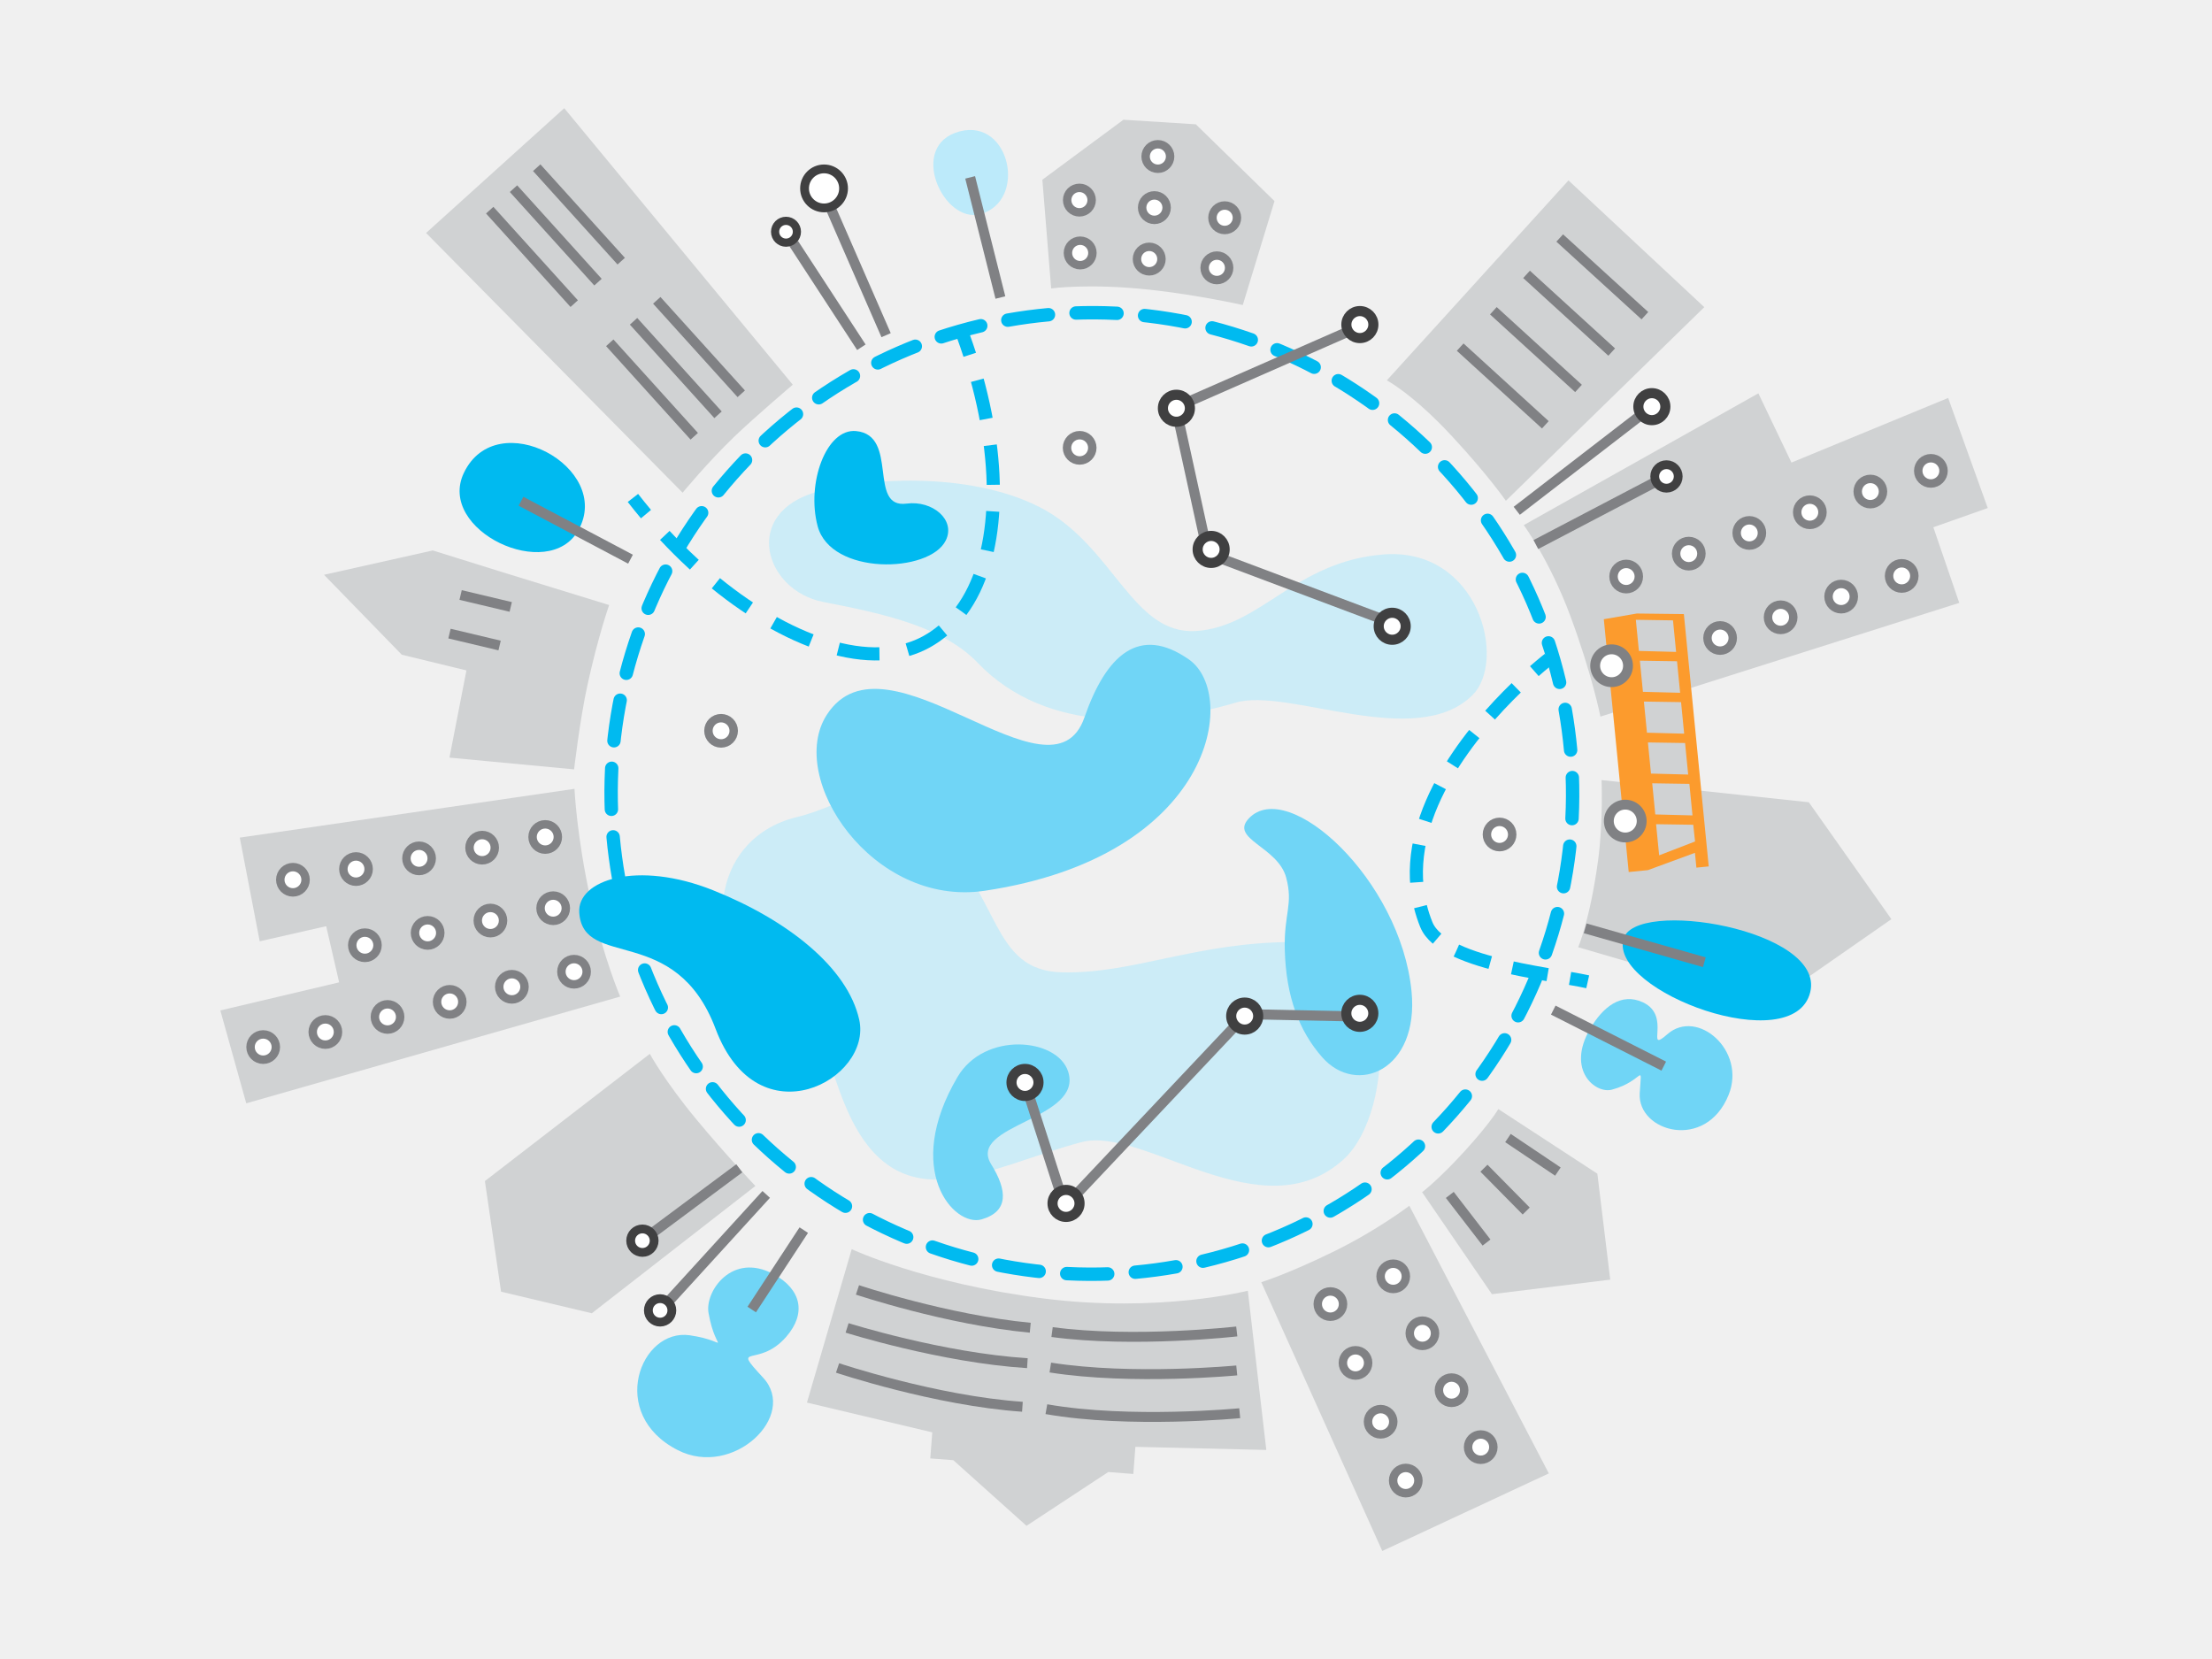
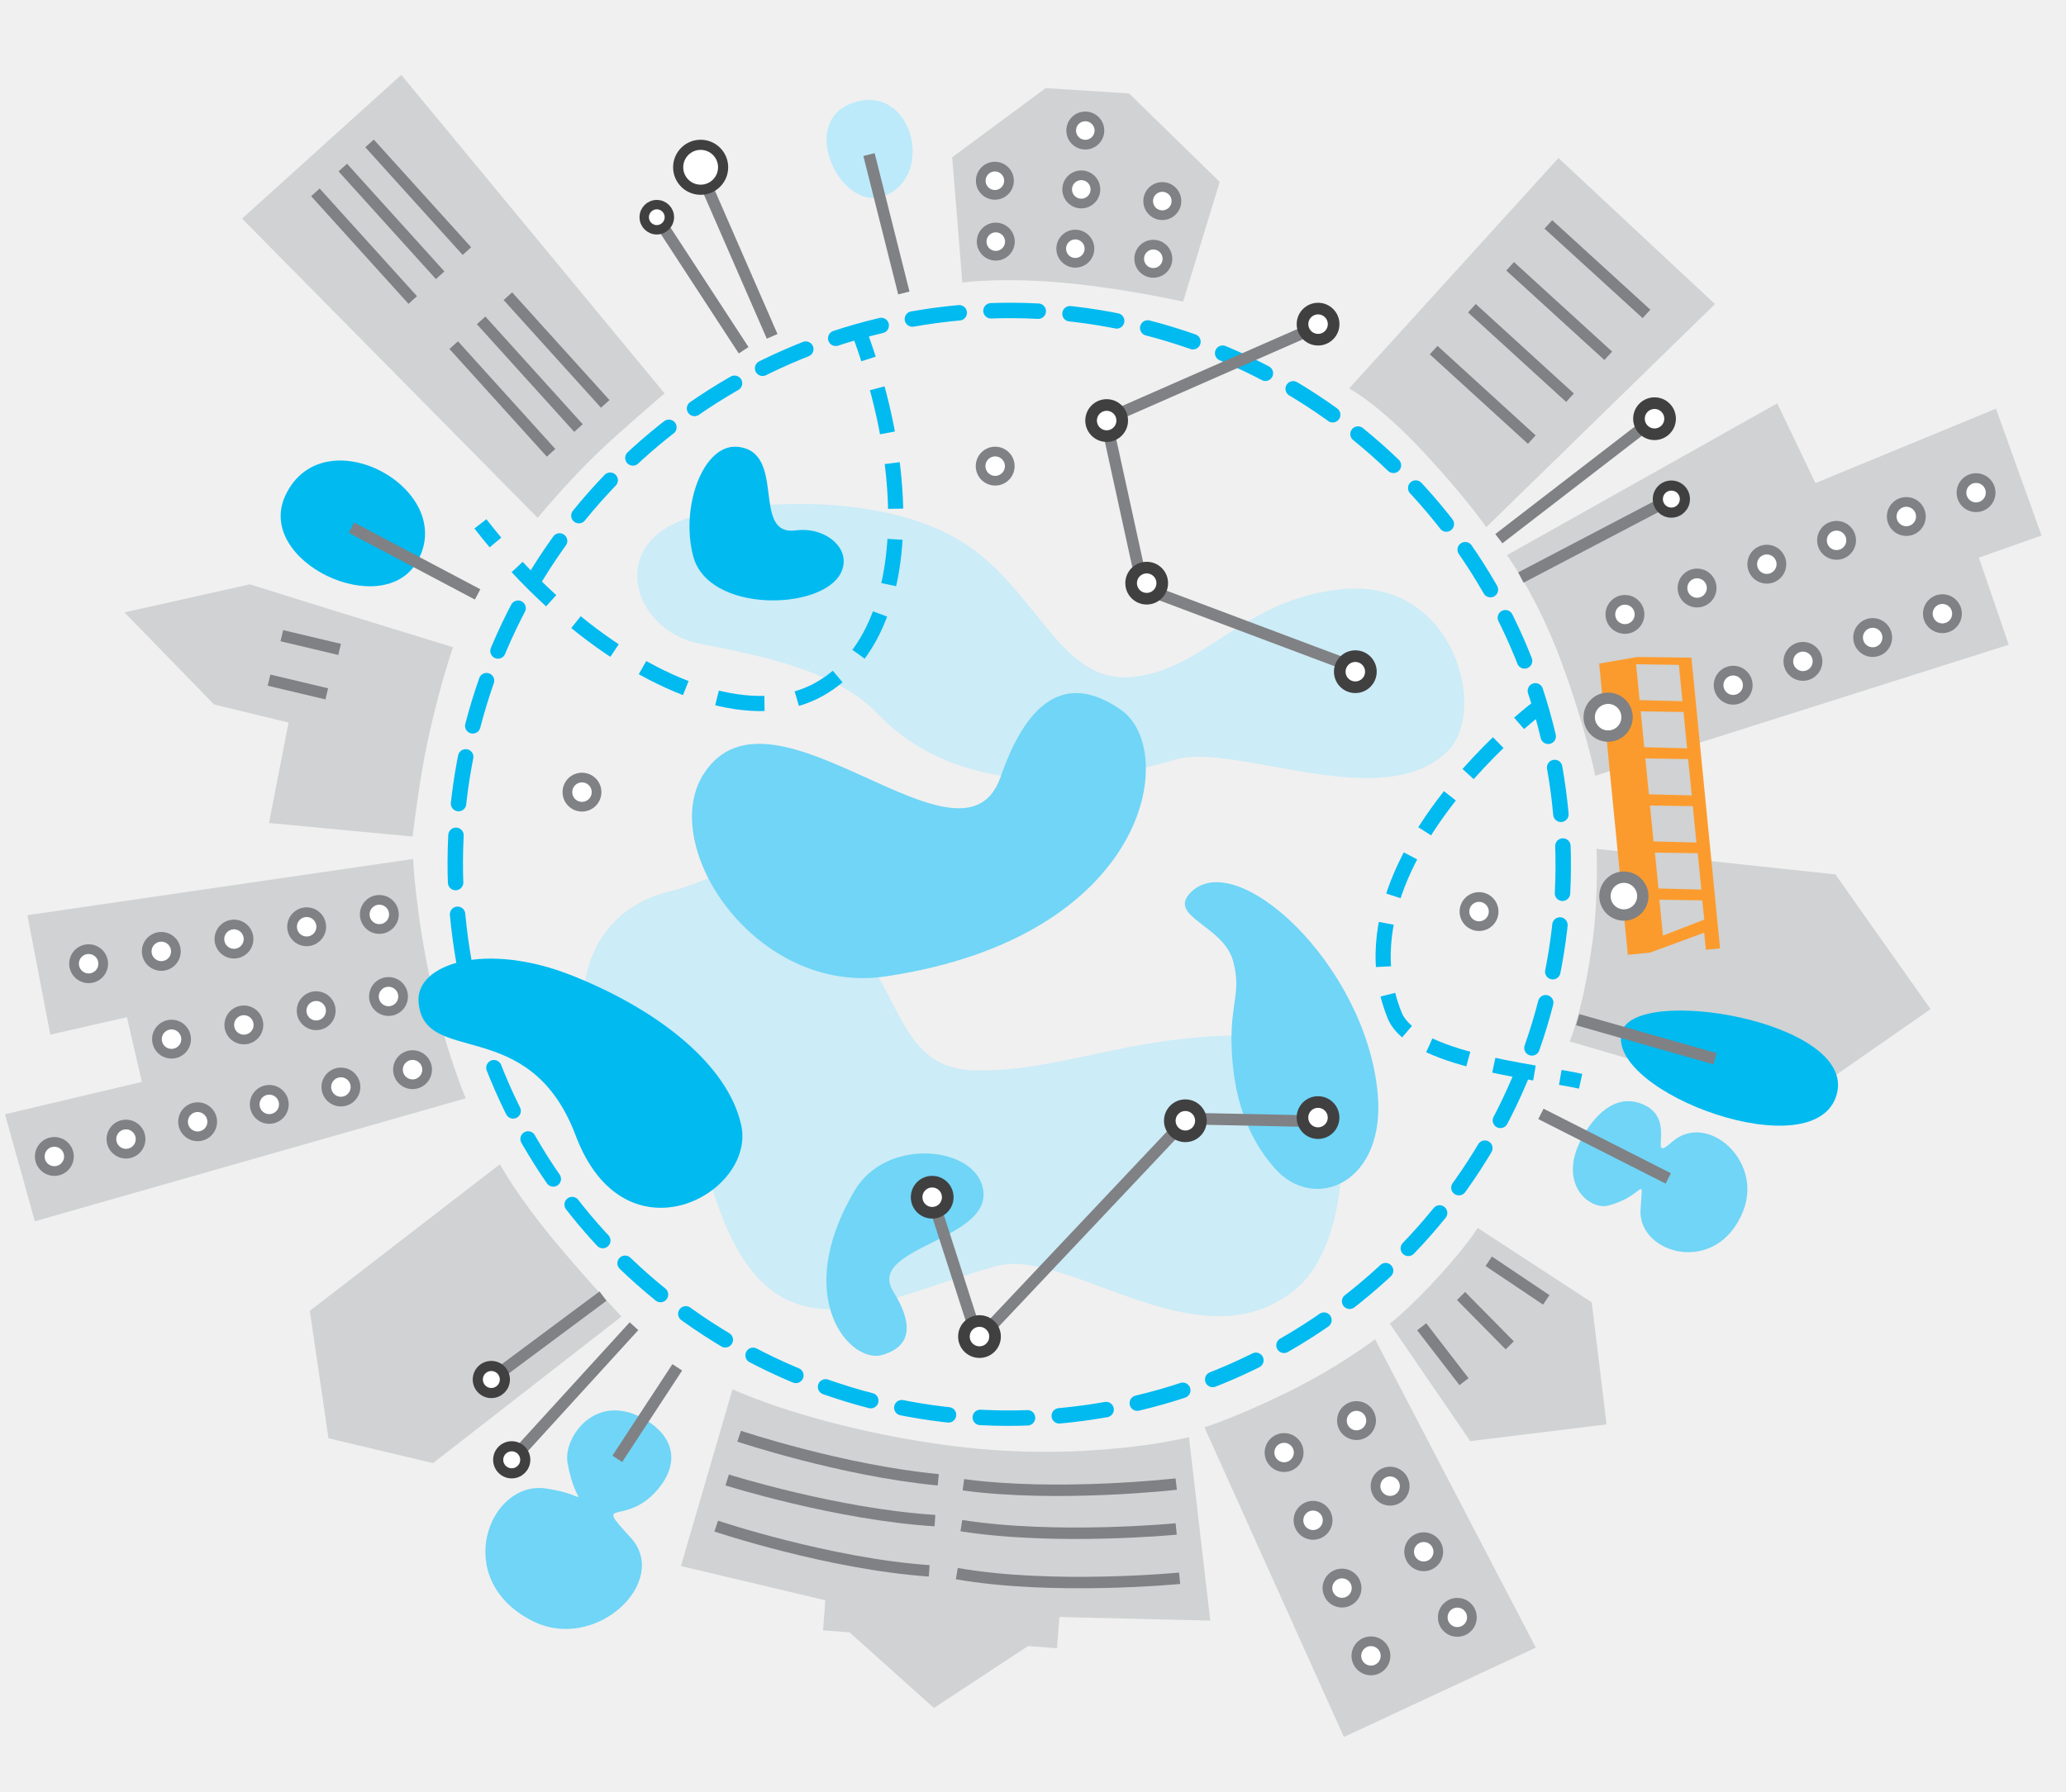
- <svg xmlns="http://www.w3.org/2000/svg" id="keyviz" version="1.1" x="0px" y="0px" width="100%" viewBox="0 0 1024 768" enable-background="new 0 0 1024 768" xml:space="preserve">
+ <svg xmlns="http://www.w3.org/2000/svg" id="keyviz" version="1.1" x="0px" y="0px" width="100%" viewBox="100 20 830 720" enable-background="new 0 0 1024 768" xml:space="preserve">
  <defs>
    <style type="text/css">
		  
		  .house path.shape {
			  fill:#D0D2D3;
		  }
		  .house path.shape.highlight {
			  fill: #d3c8a5;
		  }
		  .house circle {
			  fill:#FFFFFF;
			  stroke:#808184;
			  stroke-width:3.9;
		  }
		  .house circle:hover {
			  fill:#00aeef;
		  }
		  .house line, .house path.line {
			  fill:none;
			  stroke:#808184;
			  stroke-width:4.596;
		  }
		  .ring path {
			  fill:none;
			  stroke:#00BAF0;
			  stroke-width:6.199;
			  stroke-linecap:round;
		  }

		  .tree line {
			  fill:none;
			  stroke:#808184;
			  stroke-width:4.677;
		  }
		  .tree circle:hover {
			  fill:#6dcff4;
		  }

		  .bus {
			  cursor: pointer;
		  }

		  .bus polygon.vehicle {
			  fill: #fc9b2d;
			  fill-org:#808184;
		  }
		  .bus circle.tire {
			  fill:#FFFFFF;
			  stroke:#808184;
			  stroke-width:4.563;
		  }
		  .bus circle.tire:hover {
			  fill:#6dcff4;
		  }
		  .bus polygon.window {
			  fill:#D0D2D3;
		  }

		  .inner .window circle {
			  fill:#FFFFFF;
			  stroke:#808184;
			  stroke-width:3.9;
		  }
		  .inner .window circle:hover {
			  fill:#cdeffb;
		  }
		  .inner .line path {
			  fill:none;
			  stroke:#00BAF0;
			  stroke-width:6.081;
			  stroke-linecap=round;
		  }
		  .inner .polyline polyline {
			  fill:none;
			  stroke:#808184;
			  stroke-width:4.677;
		  }
		  .inner .polyline circle {
			  fill:#FFFFFF;
			  stroke:#404041;
			  stroke-width:4.677;
		  }
		  .inner .polyline circle:hover {
			  fill:#cdeffb;
		  }
		  
		</style>
  </defs>
  <g>
    <g class="houses">
      <g class="house house-1">
        <path class="shape" d="M901.859,184.224l-72.535,29.908L814,182.086l-108.602,61.005c0,0,11.938,16.233,21.496,41.878c10.105,27.117,13.996,46.768,13.996,46.768L907,279.086l-12-35l25.184-8.903L901.859,184.224z" />
        <circle cx="893.866" cy="217.974" r="5.856" />
        <circle cx="865.845" cy="227.554" r="5.856" />
        <circle cx="837.825" cy="237.135" r="5.856" />
        <circle cx="809.804" cy="246.714" r="5.856" />
        <circle cx="781.784" cy="256.294" r="5.856" />
        <circle cx="880.353" cy="266.608" r="5.856" />
        <circle cx="852.333" cy="276.187" r="5.856" />
        <circle cx="824.312" cy="285.767" r="5.856" />
        <circle cx="796.292" cy="295.347" r="5.856" />
        <circle cx="752.807" cy="266.895" r="5.856" />
        <circle cx="769.192" cy="304.895" r="5.856" />
      </g>
      <g class="house house-2">
        <path class="shape" d="M837.363,371.384l-95.957-10.258c0,0,0.816,19.41-1.613,37.221c-3.793,27.741-9.195,40.155-9.195,40.155l88.988,26.003l55.996-39L837.363,371.384z" />
      </g>
      <g class="house house-3">
        <path class="shape" d="M739.465,543.342l-45.838-29.918c0,0-3.57,6.252-15.392,19.236c-12.282,13.495-19.892,19.245-19.892,19.245l32.316,47.208l54.766-6.727L739.465,543.342z" />
        <line x1="671.154" y1="553.158" x2="688.156" y2="575.215" />
        <line x1="686.963" y1="540.797" x2="706.525" y2="560.617" />
        <line x1="698.078" y1="526.837" x2="721.199" y2="542.359" />
      </g>
      <g class="house house-4">
        <path class="shape" d="M717,682.086L652.418,558.18c0,0-14.465,11.07-34.42,20.902c-21.598,10.648-34.117,14.477-34.117,14.477l56.023,124.438L717,682.086z" />
        <circle cx="685.468" cy="669.921" r="5.856" />
        <circle cx="671.967" cy="643.565" r="5.856" />
        <circle cx="658.465" cy="617.209" r="5.856" />
        <circle cx="644.964" cy="590.854" r="5.856" />
        <circle cx="650.769" cy="685.397" r="5.856" />
        <circle cx="639.139" cy="658.164" r="5.856" />
        <circle cx="627.509" cy="630.93" r="5.856" />
        <circle cx="615.879" cy="603.697" r="5.855" />
      </g>
      <g class="house house-5">
        <path class="shape" d="M483,601.088c-55-7-88.719-22.801-88.719-22.801l-20.723,71.014l58.021,13.777l-0.923,12.068l10.659,0.816l33.885,30.381l37.835-24.895l11.613,0.889l0.959-12.553l60.606,1.445l-8.554-73.707C577.66,597.523,536.65,607.916,483,601.088" />
        <path class="line" d="M572.533,616.369c0,0-47.414,5.418-85.5,0.283" />
        <path class="line" d="M572.527,634.41c0,0-48.184,4.656-86.307-1.336" />
        <path class="line" d="M573.902,654.219c0,0-50.938,4.924-89.504-1.869" />
        <path class="line" d="M476.934,614.648c-38.683-3.672-79.986-17.51-79.986-17.51" />
        <path class="line" d="M475.601,631.053c-39.611-2.49-83.456-16.332-83.456-16.332" />
        <path class="line" d="M473.307,651.234c-40.181-2.756-85.577-17.967-85.577-17.967" />
      </g>
      <g class="house house-6">
        <path class="shape" d="M300.818,487.863l-76.344,58.883l7.485,51.215l42.004,9.988l75.724-58.924c0,0-14.258-15.035-27.31-30.82C307.449,500.148,300.818,487.863,300.818,487.863" />
      </g>
      <g class="house house-7">
        <path class="shape" d="M273.426,416.485c-6.449-29.111-7.484-51.311-7.484-51.311L111,387.758l9.227,48l30.773-7l6,25.999l-55,13.001l12,43l173.106-49.413C287.106,461.345,279.434,443.601,273.426,416.485" />
        <circle cx="121.838" cy="484.719" r="5.856" />
        <circle cx="150.618" cy="477.743" r="5.856" />
        <circle cx="179.398" cy="470.768" r="5.856" />
        <circle cx="208.177" cy="463.792" r="5.856" />
        <circle cx="236.957" cy="456.815" r="5.856" />
        <circle cx="265.737" cy="449.839" r="5.856" />
        <circle cx="135.608" cy="407.264" r="5.856" />
        <circle cx="164.804" cy="402.313" r="5.856" />
        <circle cx="194" cy="397.361" r="5.856" />
        <circle cx="223.196" cy="392.411" r="5.856" />
        <circle cx="252.392" cy="387.459" r="5.856" />
        <circle cx="168.913" cy="437.579" r="5.856" />
        <circle cx="197.969" cy="431.865" r="5.856" />
        <circle cx="227.026" cy="426.151" r="5.856" />
        <circle cx="256.083" cy="420.438" r="5.856" />
      </g>
      <g class="house house-8">
        <path class="shape" d="M215.922,310.358l-7.852,40.365l57.696,5.443c0,0,2.683-23.058,6.164-38.949c5.066-23.131,10.07-37.131,10.07-37.131l-48.992-15.078l-32.66-10.196L150,266.088l35.996,36.999L215.922,310.358z" />
        <line x1="236.432" y1="280.963" x2="213.232" y2="275.447" />
        <line x1="231.282" y1="298.824" x2="208.083" y2="293.308" />
      </g>
      <g class="house house-9">
        <path class="shape" d="M197.244,107.846L316,228.088c0,0,11.723-14.207,24-26c9.486-9.107,27.002-24,27.002-24l-105.795-128L197.244,107.846z" />
        <line x1="343.147" y1="182.3" x2="304.036" y2="139.029" />
        <line x1="287.576" y1="120.9" x2="248.464" y2="77.629" />
        <line x1="332.401" y1="192.011" x2="293.289" y2="148.74" />
        <line x1="276.829" y1="130.611" x2="237.717" y2="87.34" />
        <line x1="321.389" y1="201.962" x2="282.277" y2="158.691" />
        <line x1="265.817" y1="140.562" x2="226.705" y2="97.292" />
      </g>
      <g class="house house-10">
        <path class="shape" d="M590.004,93.088l-36.426-35.549l-33.5-2.115l-37.539,27.769l4.074,50.334c0,0,17.395-2.439,45.391,0.561c22.203,2.379,43.312,7.118,43.312,7.118L590.004,93.088z" />
        <circle cx="499.688" cy="92.629" r="5.672" />
        <circle cx="534.4" cy="96.117" r="5.672" />
        <circle cx="536.013" cy="72.451" r="5.672" />
        <circle cx="566.947" cy="100.804" r="5.672" />
        <circle cx="500.047" cy="117.094" r="5.672" />
        <circle cx="532.007" cy="119.93" r="5.672" />
        <circle cx="563.335" cy="123.985" r="5.672" />
      </g>
      <g class="house house-11">
        <path class="shape" d="M697.107,231.834l91.859-89.643L726.1,83.506l-84.098,92.582c0,0,11.877,6.148,30.17,25.861C689.002,220.086,697.107,231.834,697.107,231.834" />
        <line x1="691.322" y1="143.851" x2="730.743" y2="179.816" />
        <line x1="706.683" y1="127.015" x2="746.104" y2="162.979" />
        <line x1="675.962" y1="160.688" x2="715.383" y2="196.652" />
        <line x1="722.043" y1="110.178" x2="761.464" y2="146.143" />
      </g>
    </g>
    <g class="ring">
      <path stroke-dasharray="18.991,12.792" d="M556.896,583.844C661.787,559.059,734.372,461.771,727.581,353.6" />
      <path fill="none" stroke="#00BAF0" stroke-width="6.199" stroke-linecap="round" stroke-dasharray="18.991,12.792" d="M721.985,315.881c-24.784-104.893-122.071-177.477-230.243-170.686" />
      <path fill="none" stroke="#00BAF0" stroke-width="6.199" stroke-linecap="round" stroke-dasharray="18.991,12.792" d="M454.022,150.789c-104.892,24.785-177.477,122.072-170.686,230.244" />
      <path fill="none" stroke="#00BAF0" stroke-width="6.199" stroke-linecap="round" stroke-dasharray="18.991,12.792" d="M288.933,418.752c24.785,104.896,122.072,177.478,230.243,170.688" />
      <path fill="none" stroke="#00BAF0" stroke-width="6.199" stroke-linecap="round" d="M525.553,588.945c3.137-0.285,6.281-0.641,9.434-1.062c3.153-0.422,6.28-0.906,9.383-1.455 M283.83,387.41c0.286,3.137,0.64,6.283,1.062,9.436c0.422,3.15,0.907,6.277,1.457,9.381 M485.366,145.686c-3.137,0.287-6.282,0.641-9.434,1.062c-3.152,0.422-6.28,0.909-9.383,1.456 M727.09,347.225c-0.287-3.139-0.642-6.285-1.063-9.436c-0.422-3.152-0.908-6.279-1.456-9.38" />
    </g>
    <g class="tree tree-1">
      <path fill="#00BAF0" d="M751.491,434.869c4.838-19.406,93.764-4.615,86.504,24.495C830.255,490.412,745.442,459.126,751.491,434.869" />
      <line x1="733.824" y1="429.756" x2="788.986" y2="445.444" />
    </g>
    <g class="tree tree-2">
      <path fill="#70D5F6" d="M746.184,504.44c-7.59,2.034-21.154-8.979-10.154-28.031c5.934-10.275,14.465-17.054,24.492-12.419c13.613,6.294,0.652,24.179,11.361,14.776c13.824-12.136,36.6,7.522,28.371,28.023c-10.537,26.249-42.25,17.177-41.178-0.68C759.99,490.906,761.211,500.415,746.184,504.44" />
      <line x1="719.051" y1="467.612" x2="770.207" y2="493.537" />
    </g>
    <g class="tree tree-3">
      <path fill="#70D5F6" d="M328,607.801c-1.772-10.051,10.953-28.256,30-18c13,7,15.395,18.162,6,29c-13,15-26,2.418-10.697,19.01c16.194,17.559-13.875,46.5-39.466,33.533c-32.766-16.602-17.44-56.604,5.54-53.195C338.944,621.053,331.508,627.697,328,607.801" />
      <line x1="348" y1="606.221" x2="372.092" y2="569.455" />
    </g>
    <g class="tree tree-4">
      <line x1="306.889" y1="605.334" x2="354.703" y2="552.926" />
      <circle fill="#FFFFFF" stroke="#404041" stroke-width="4.069" cx="305.583" cy="606.617" r="5.437" />
    </g>
    <g class="tree tree-5">
      <line x1="293.15" y1="577.365" x2="342.25" y2="540.838" />
      <circle fill="#FFFFFF" stroke="#404041" stroke-width="4.069" cx="297.392" cy="574.349" r="5.437" />
    </g>
    <g class="tree tree-6">
      <path fill="#00BAF0" d="M267.777,245.395c-13.777,24.691-65.775,0.109-53.025-26.512C230.035,186.979,283.923,216.455,267.777,245.395" />
      <line x1="291.881" y1="258.861" x2="241.186" y2="232.048" />
    </g>
    <g class="tree tree-7">
      <line x1="367.412" y1="112.723" x2="398.752" y2="160.752" />
      <circle fill="#FFFFFF" stroke="#404041" stroke-width="3.781" cx="363.865" cy="107.284" r="5.053" />
    </g>
    <g class="tree tree-8">
      <line x1="381.999" y1="90.508" x2="410.201" y2="155.16" />
      <circle fill="#FFFFFF" stroke="#404041" stroke-width="4.069" cx="381.479" cy="87.22" r="9.029" />
    </g>
    <g class="tree tree-9">
      <path fill="#BCEAFA" d="M454,99.088c-17.299,4.961-34.165-31.993-9.613-38.288C467.644,54.836,475.621,92.888,454,99.088" />
      <line x1="463.111" y1="137.73" x2="449.115" y2="82.114" />
    </g>
    <g class="tree tree-10">
      <line x1="758.336" y1="193.156" x2="702.147" y2="236.465" />
      <circle fill="#FFFFFF" stroke="#404041" stroke-width="4.677" cx="764.696" cy="188.253" r="6.25" />
    </g>
    <g class="tree tree-11">
      <line x1="765.211" y1="223.69" x2="710.998" y2="252.088" />
      <circle fill="#FFFFFF" stroke="#404041" stroke-width="4.069" cx="771.458" cy="220.56" r="5.436" />
    </g>
    <g class="bus">
      <polygon class="vehicle" points="757.744,284.016 742.451,286.655 753.977,403.686 762.857,402.811 784.638,394.798 785.313,401.652 791.017,401.091 779.513,284.279" />
      <circle class="tire" cx="746.053" cy="308.194" r="7.605" />
      <circle class="tire" cx="752.381" cy="380.093" r="7.605" />
      <polygon class="window" points="774.479,287.182 757.277,286.92 758.698,301.337 775.918,301.786" />
      <polygon class="window" fill="#D0D2D3" points="776.343,306.107 759.142,305.846 760.562,320.263 777.781,320.711" />
      <polygon class="window" fill="#D0D2D3" points="778.208,325.033 761.006,324.771 762.426,339.188 779.646,339.637" />
      <polygon class="window" fill="#D0D2D3" points="780.07,343.958 762.869,343.696 764.289,358.113 781.508,358.562" />
      <polygon class="window" fill="#D0D2D3" points="782.062,362.871 764.859,362.609 766.279,377.026 783.5,377.475" />
      <polygon class="window" fill="#D0D2D3" points="783.851,381.804 766.649,381.542 768.069,395.959 784.689,389.546" />
    </g>
    <g class="inner">
      <g class="window">
        <circle cx="333.807" cy="338.312" r="5.855" />
      </g>
      <g class="window">
        <circle cx="694.193" cy="386.312" r="5.856" />
      </g>
      <g class="window">
        <circle cx="499.807" cy="207.312" r="5.856" />
      </g>
      <g class="cloud-1" opacity="0.68">
        <path fill="#BCEAFA" d="M622.291,536.417c23.406-21.635,26.951-100.248-22.566-100.337c-46.033-0.083-74.299,14.707-107.84,14.049c-33.545-0.66-27.932-35.364-59.852-64.931c-30.818-28.543-37.547-13.174-63.119-6.956c-42.771,10.398-42.842,64.416-15.027,75.232c27.812,10.816,26.525,34.122,38.533,60.951c23.799,53.167,64.56,25.903,108.207,14.309C529.727,521.003,584.453,571.391,622.291,536.417" />
      </g>
      <g class="cloud-2" opacity="0.68">
        <path fill="#BCEAFA" d="M681.625,321.822c16.215-16.036,2.816-68.575-41.141-65.154c-40.863,3.18-56.838,33.518-86.738,35.437c-29.904,1.92-38.217-40.073-72.762-57.495c-33.351-16.82-81.048-12.991-102.433-7.059c-35.762,9.924-24.457,45.859,2.498,51.098c26.955,5.24,55.263,11.196,71.568,28.199c32.303,33.692,83.15,29.194,119.436,18.413C596.246,318.074,655.41,347.743,681.625,321.822" />
      </g>
      <g class="cloud-3">
        <path fill="#70D5F6" d="M455.822,412.365c-51.932,7.751-91.986-52.248-73.044-81.51c27.46-42.417,103.978,45.169,119.238,1.271c10.001-28.773,25.285-43.028,48.406-26.809C573.543,321.535,561.721,396.562,455.822,412.365" />
      </g>
      <g class="cloud-4">
        <path fill="#70D5F6" d="M443.276,498.543c12.48-21.176,46.11-18.072,51.175-2.561c7.342,22.488-47.067,24.523-35.592,43.01c7.522,12.114,8.206,21.875-4.507,25.508C441.64,568.133,417.826,541.729,443.276,498.543" />
      </g>
      <g class="cloud-5">
        <path fill="#00BAF0" d="M378.512,243.575c-5.305-19.89,4.006-45.353,17.813-44.021c20.017,1.932,5.191,36.019,23.384,33.583c11.924-1.595,22.826,7.462,18.129,17.03C430.333,265.433,384.623,266.496,378.512,243.575" />
      </g>
      <g class="cloud-6">
        <path fill="#70D5F6" d="M653.449,459.016c3.551,36.49-25.449,48.49-41.332,30.445c-10.789-12.262-16.789-28.227-17.354-49.83c-0.438-16.785,4.004-20.848,0.652-33.359c-3.875-14.459-26.385-17.826-17.256-27.445C596.305,359.719,648.408,407.205,653.449,459.016" />
      </g>
      <g class="cloud-7">
        <path fill="#00BAF0" d="M330.001,412.088c-34.765-13.869-62.912-4.879-61.849,10.428c1.848,26.572,44.562,4.512,63.129,53.801c19.688,52.266,72.654,23.352,66.47-4.297C392.368,447.961,364.766,425.957,330.001,412.088" />
      </g>
      <g class="line line-1">
        <path stroke-dasharray="17.491,11.41" d="M701.893,318.418c-19.855,19.242-51.551,56.773-45.461,95.699" />
        <path stroke-dasharray="16.621,10.54" d="M674.223,440.066c13.307,6.223,32.908,9.555,47.42,11.996" />
        <path d="M726.836,452.949c3.156,0.543,5.93,1.055,8.162,1.555 M657.57,419.707c0.695,2.762,1.594,5.535,2.711,8.305c0.977,2.414,2.701,4.586,4.996,6.543M717,305.09c0,0-2.596,1.984-6.719,5.594" />
      </g>
      <g class="line line-2">
        <path stroke-dasharray="19.248,13.167" d="M307.764,247.859c34.078,36.57,75.357,58.773,105.908,54.273" />
        <path stroke-dasharray="18.387,12.306" d="M444.922,282.891c17.754-24.004,19.637-66.316,5.826-112.77" />
        <path d="M448.924,164.246c-0.934-2.89-1.926-5.789-2.981-8.699 M420.1,300.742c3.103-0.906,6.068-2.129,8.871-3.683c2.699-1.496,5.22-3.235,7.566-5.199M293.002,230.508c1.975,2.547,3.992,5.039,6.041,7.488" />
      </g>
      <g class="polyline line-3">
        <polyline points="625.91,470.506 576.91,469.506 492.91,558.506 473.91,499.506" />
        <circle cx="629.5" cy="469.095" r="6.25" />
        <circle cx="576.208" cy="470.373" r="6.25" />
        <circle cx="474.5" cy="501.095" r="6.25" />
        <circle cx="493.5" cy="557.095" r="6.25" />
      </g>
      <g class="polyline line-4">
        <polyline points="644.554,288.387 559.121,256.273 544.307,188.538 630.382,150.746" />
        <circle cx="644.492" cy="289.915" r="6.25" />
        <circle cx="560.674" cy="254.339" r="6.25" />
        <circle cx="544.591" cy="188.994" r="6.25" />
        <circle cx="629.524" cy="150.255" r="6.25" />
      </g>
    </g>
  </g>
</svg>
